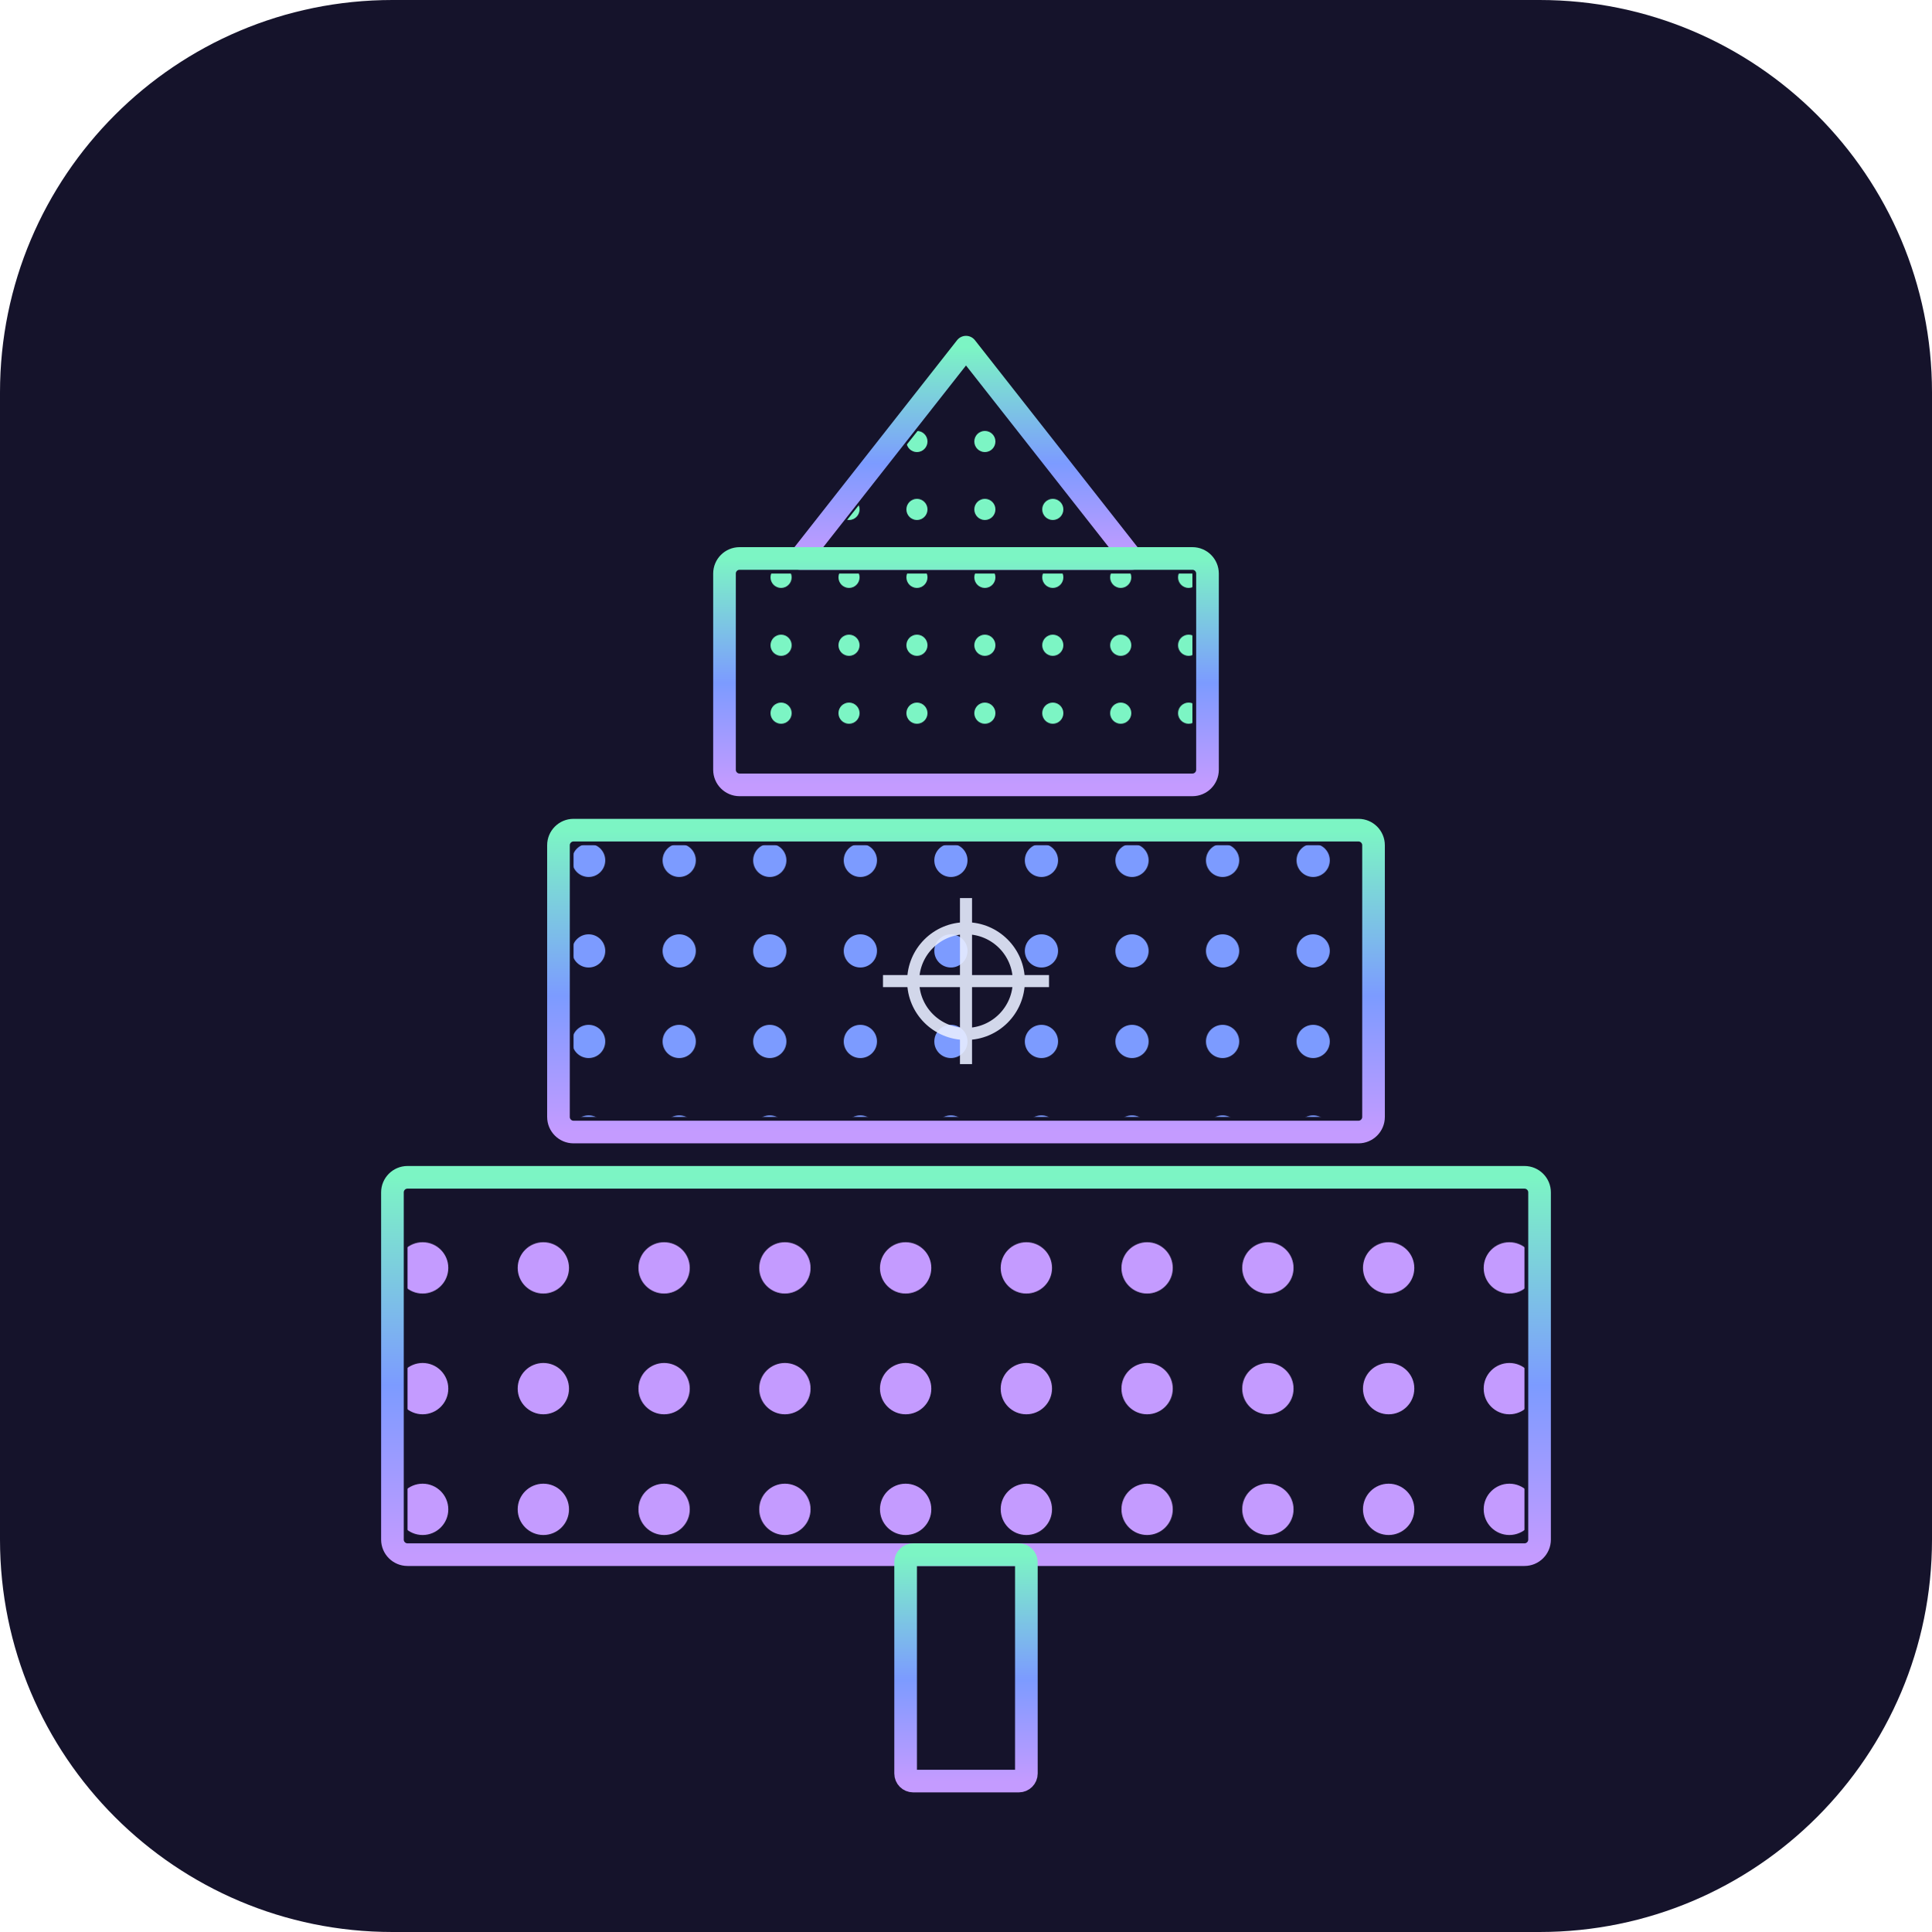
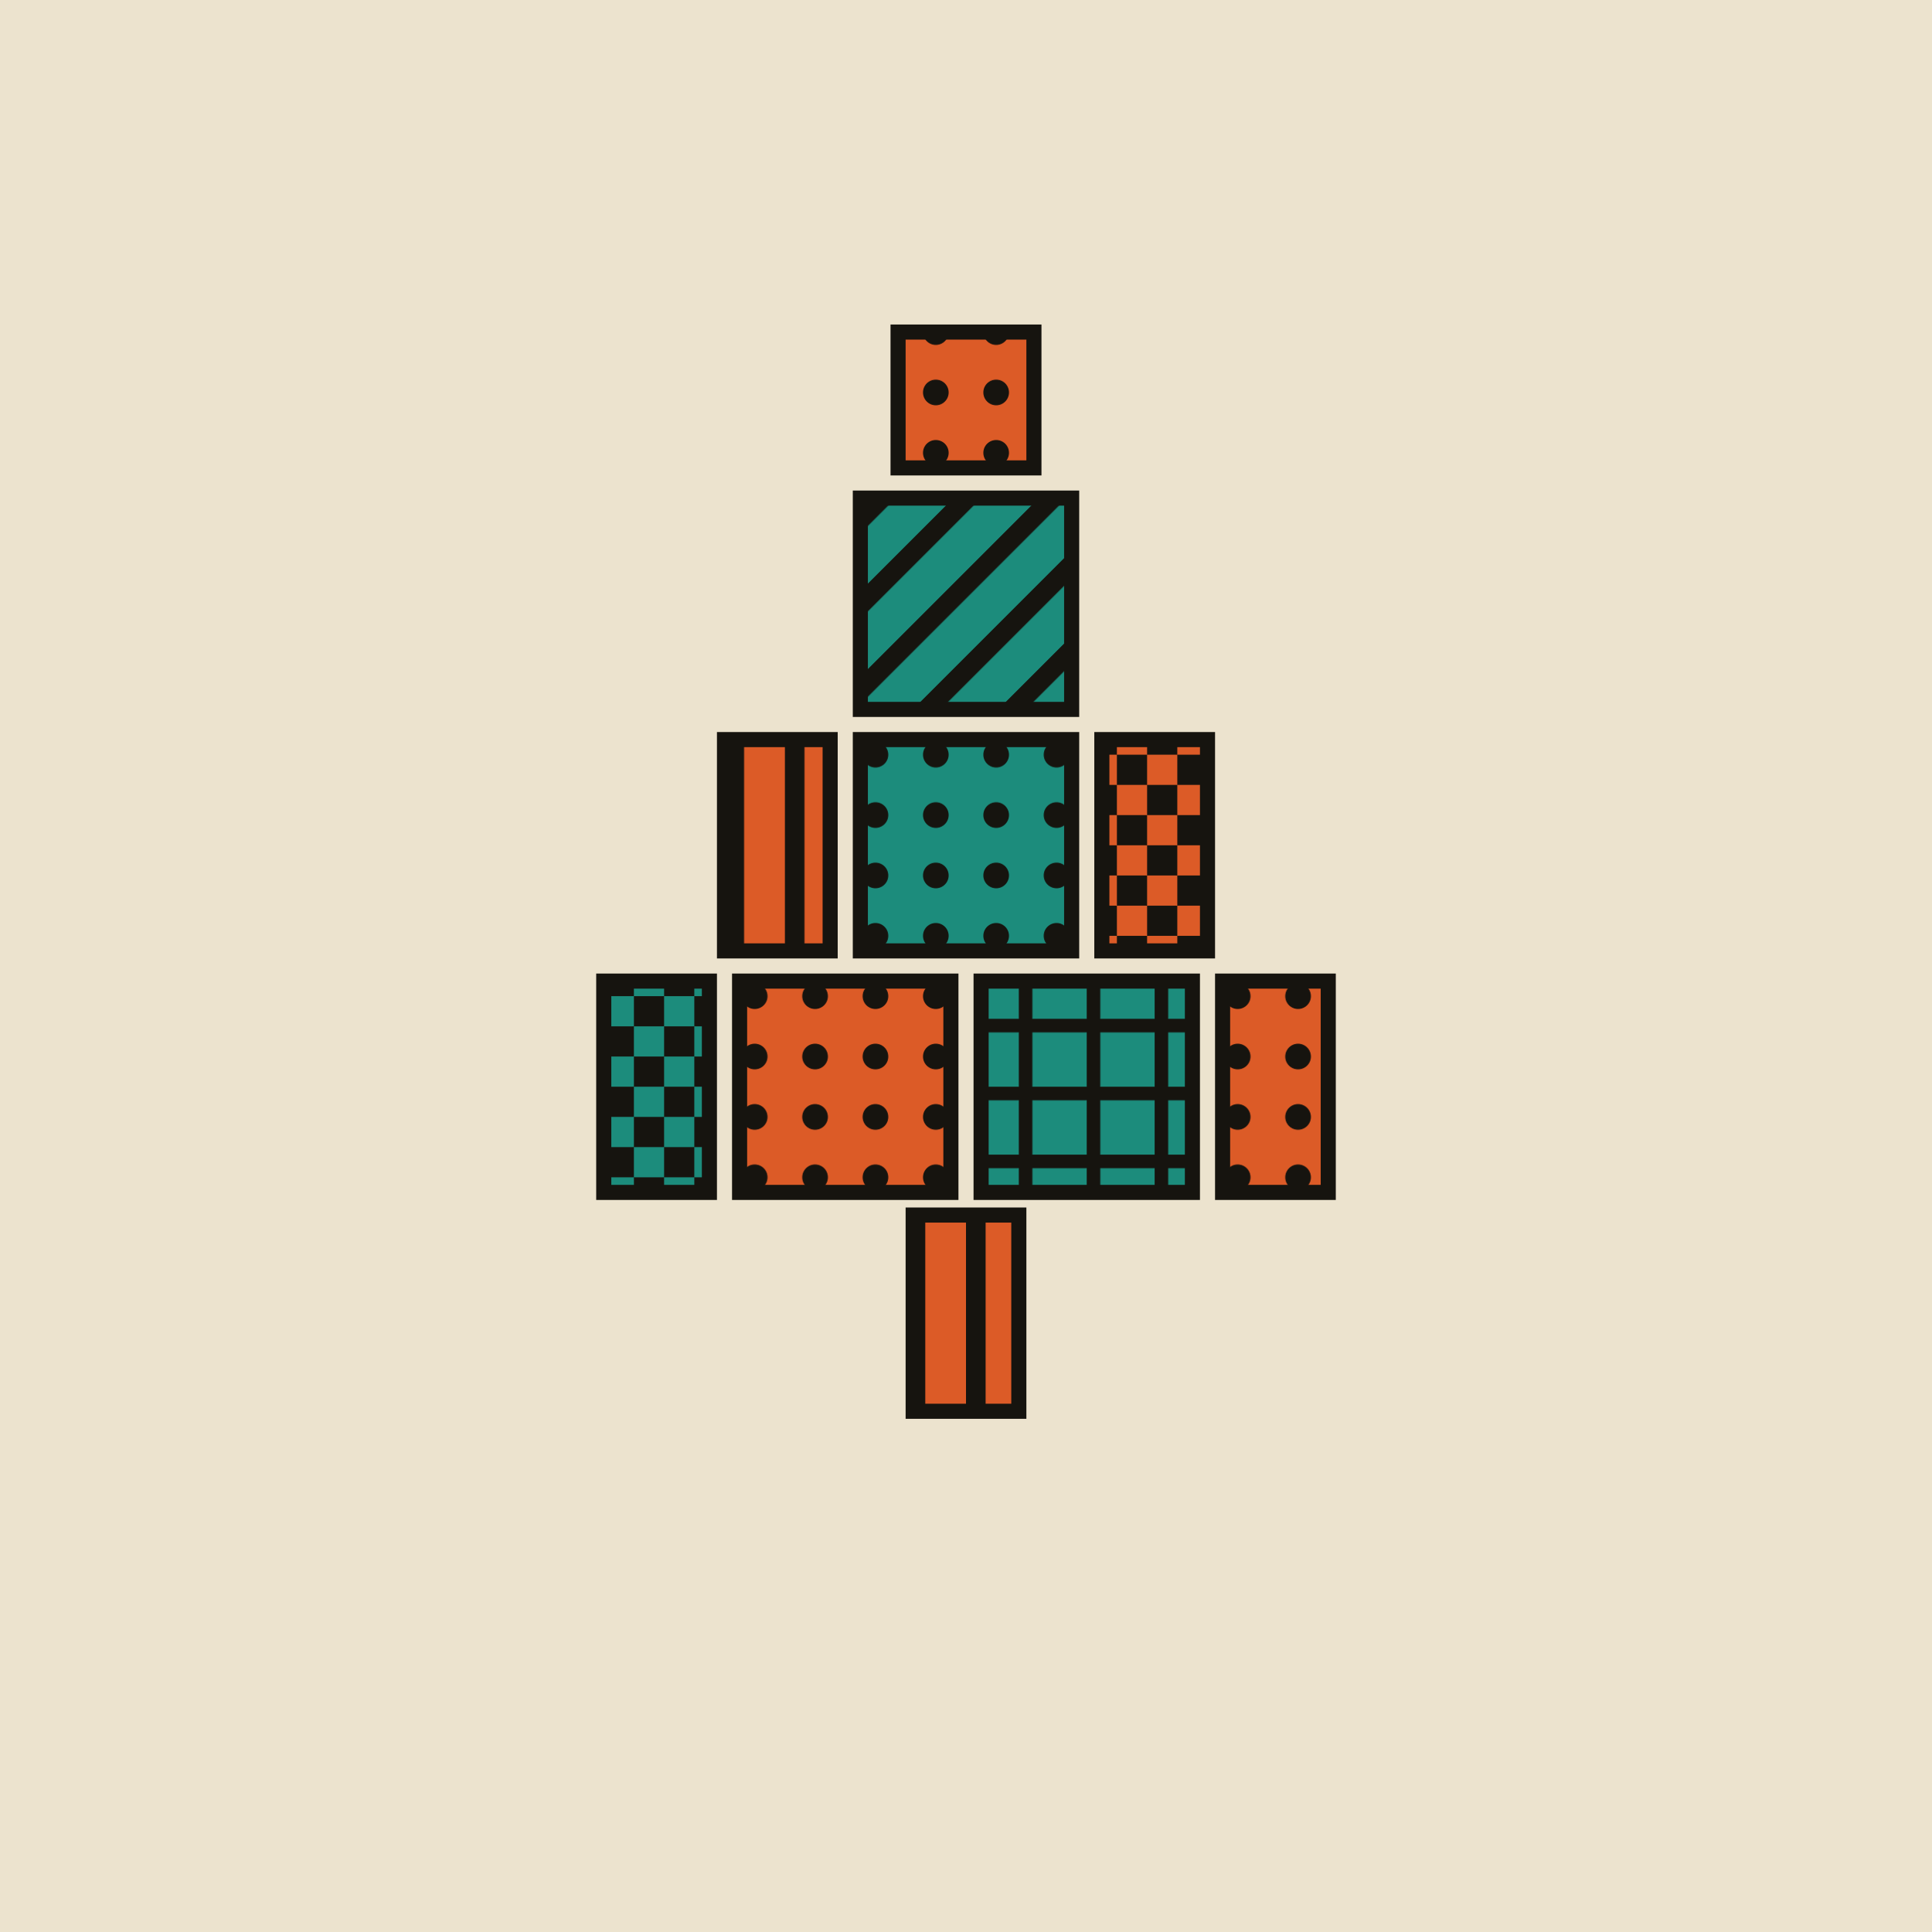
<svg xmlns="http://www.w3.org/2000/svg" width="256" height="256" viewBox="0 0 256 256">
  <defs>
-     <linearGradient id="vapor" x1="0" y1="0" x2="0" y2="1">
-       <stop offset="0" stop-color="#7CF5C4" />
-       <stop offset="0.55" stop-color="#7C9BFF" />
-       <stop offset="1" stop-color="#C49BFF" />
-     </linearGradient>
-     <pattern id="dotFine" width="9" height="9" patternUnits="userSpaceOnUse">
-       <circle cx="4.5" cy="4.5" r="1.4" fill="#7CF5C4" />
+     <pattern id="p_dots" width="8" height="8" patternUnits="userSpaceOnUse">
+       <circle cx="4" cy="4" r="1.7" fill="#16140F" />
    </pattern>
-     <pattern id="dotMid" width="12" height="12" patternUnits="userSpaceOnUse">
-       <circle cx="6" cy="6" r="2.2" fill="#7C9BFF" />
+     <pattern id="p_diag" width="8" height="8" patternUnits="userSpaceOnUse" patternTransform="rotate(45)">
+       <rect width="2.6" height="8" fill="#16140F" />
    </pattern>
-     <pattern id="dotCoarse" width="16" height="16" patternUnits="userSpaceOnUse">
-       <circle cx="8" cy="8" r="3.4" fill="#C49BFF" />
+     <pattern id="p_vline" width="8" height="8" patternUnits="userSpaceOnUse">
+       <rect width="2.6" height="8" fill="#16140F" />
    </pattern>
-     <g id="outline" fill="none" stroke-width="3" stroke-linejoin="round">
-       <path d="M128 46 L106 74 L150 74 Z" />
-       <rect x="96" y="74" width="64" height="30" rx="2" />
-       <rect x="74" y="110" width="108" height="40" rx="2" />
-       <rect x="52" y="156" width="152" height="50" rx="2" />
-       <rect x="120" y="206" width="16" height="30" rx="1" />
+     <pattern id="p_grid" width="9" height="9" patternUnits="userSpaceOnUse">
+       <rect width="1.8" height="9" fill="#16140F" />
+       <rect width="9" height="1.8" fill="#16140F" />
+     </pattern>
+     <pattern id="p_check" width="8" height="8" patternUnits="userSpaceOnUse">
+       <rect width="4" height="4" fill="#16140F" />
+       <rect x="4" y="4" width="4" height="4" fill="#16140F" />
+     </pattern>
+   </defs>
+   <rect width="256" height="256" fill="#ECE3CE" />
+   <g stroke="#16140F" stroke-width="2">
+     <g>
+       <rect x="121" y="161" width="14" height="26" fill="#DC5B27" stroke="none" />
+       <rect x="121" y="161" width="14" height="26" fill="url(#p_vline)" stroke="none" />
+       <rect x="121" y="161" width="14" height="26" fill="none" />
    </g>
-   </defs>
-   <rect width="256" height="256" rx="52" fill="#15132B" />
-   <path d="M128 49 L109 73 L147 73 Z" fill="url(#dotFine)" />
-   <rect x="98" y="76" width="60" height="26" fill="url(#dotFine)" />
-   <rect x="76" y="112" width="104" height="36" fill="url(#dotMid)" />
-   <rect x="54" y="158" width="148" height="46" fill="url(#dotCoarse)" />
-   <use href="#outline" stroke="url(#vapor)" />
-   <g stroke="#E7ECFF" stroke-width="1.6" fill="none" opacity="0.9">
-     <circle cx="128" cy="130" r="7" />
-     <path d="M128 119 V141 M117 130 H139" />
+     <g>
+       <rect x="119" y="44" width="18" height="18" fill="#DC5B27" stroke="none" />
+       <rect x="119" y="44" width="18" height="18" fill="url(#p_dots)" stroke="none" />
+       <rect x="119" y="44" width="18" height="18" fill="none" />
+     </g>
+     <g>
+       <rect x="114" y="66" width="28" height="28" fill="#1C8C7C" stroke="none" />
+       <rect x="114" y="66" width="28" height="28" fill="url(#p_diag)" stroke="none" />
+       <rect x="114" y="66" width="28" height="28" fill="none" />
+     </g>
+     <g>
+       <rect x="96" y="98" width="14" height="28" fill="#DC5B27" stroke="none" />
+       <rect x="96" y="98" width="14" height="28" fill="url(#p_vline)" stroke="none" />
+       <rect x="96" y="98" width="14" height="28" fill="none" />
+     </g>
+     <g>
+       <rect x="114" y="98" width="28" height="28" fill="#1C8C7C" stroke="none" />
+       <rect x="114" y="98" width="28" height="28" fill="url(#p_dots)" stroke="none" />
+       <rect x="114" y="98" width="28" height="28" fill="none" />
+     </g>
+     <g>
+       <rect x="146" y="98" width="14" height="28" fill="#DC5B27" stroke="none" />
+       <rect x="146" y="98" width="14" height="28" fill="url(#p_check)" stroke="none" />
+       <rect x="146" y="98" width="14" height="28" fill="none" />
+     </g>
+     <g>
+       <rect x="80" y="130" width="14" height="28" fill="#1C8C7C" stroke="none" />
+       <rect x="80" y="130" width="14" height="28" fill="url(#p_check)" stroke="none" />
+       <rect x="80" y="130" width="14" height="28" fill="none" />
+     </g>
+     <g>
+       <rect x="98" y="130" width="28" height="28" fill="#DC5B27" stroke="none" />
+       <rect x="98" y="130" width="28" height="28" fill="url(#p_dots)" stroke="none" />
+       <rect x="98" y="130" width="28" height="28" fill="none" />
+     </g>
+     <g>
+       <rect x="130" y="130" width="28" height="28" fill="#1C8C7C" stroke="none" />
+       <rect x="130" y="130" width="28" height="28" fill="url(#p_grid)" stroke="none" />
+       <rect x="130" y="130" width="28" height="28" fill="none" />
+     </g>
+     <g>
+       <rect x="162" y="130" width="14" height="28" fill="#DC5B27" stroke="none" />
+       <rect x="162" y="130" width="14" height="28" fill="url(#p_dots)" stroke="none" />
+       <rect x="162" y="130" width="14" height="28" fill="none" />
+     </g>
  </g>
</svg>
